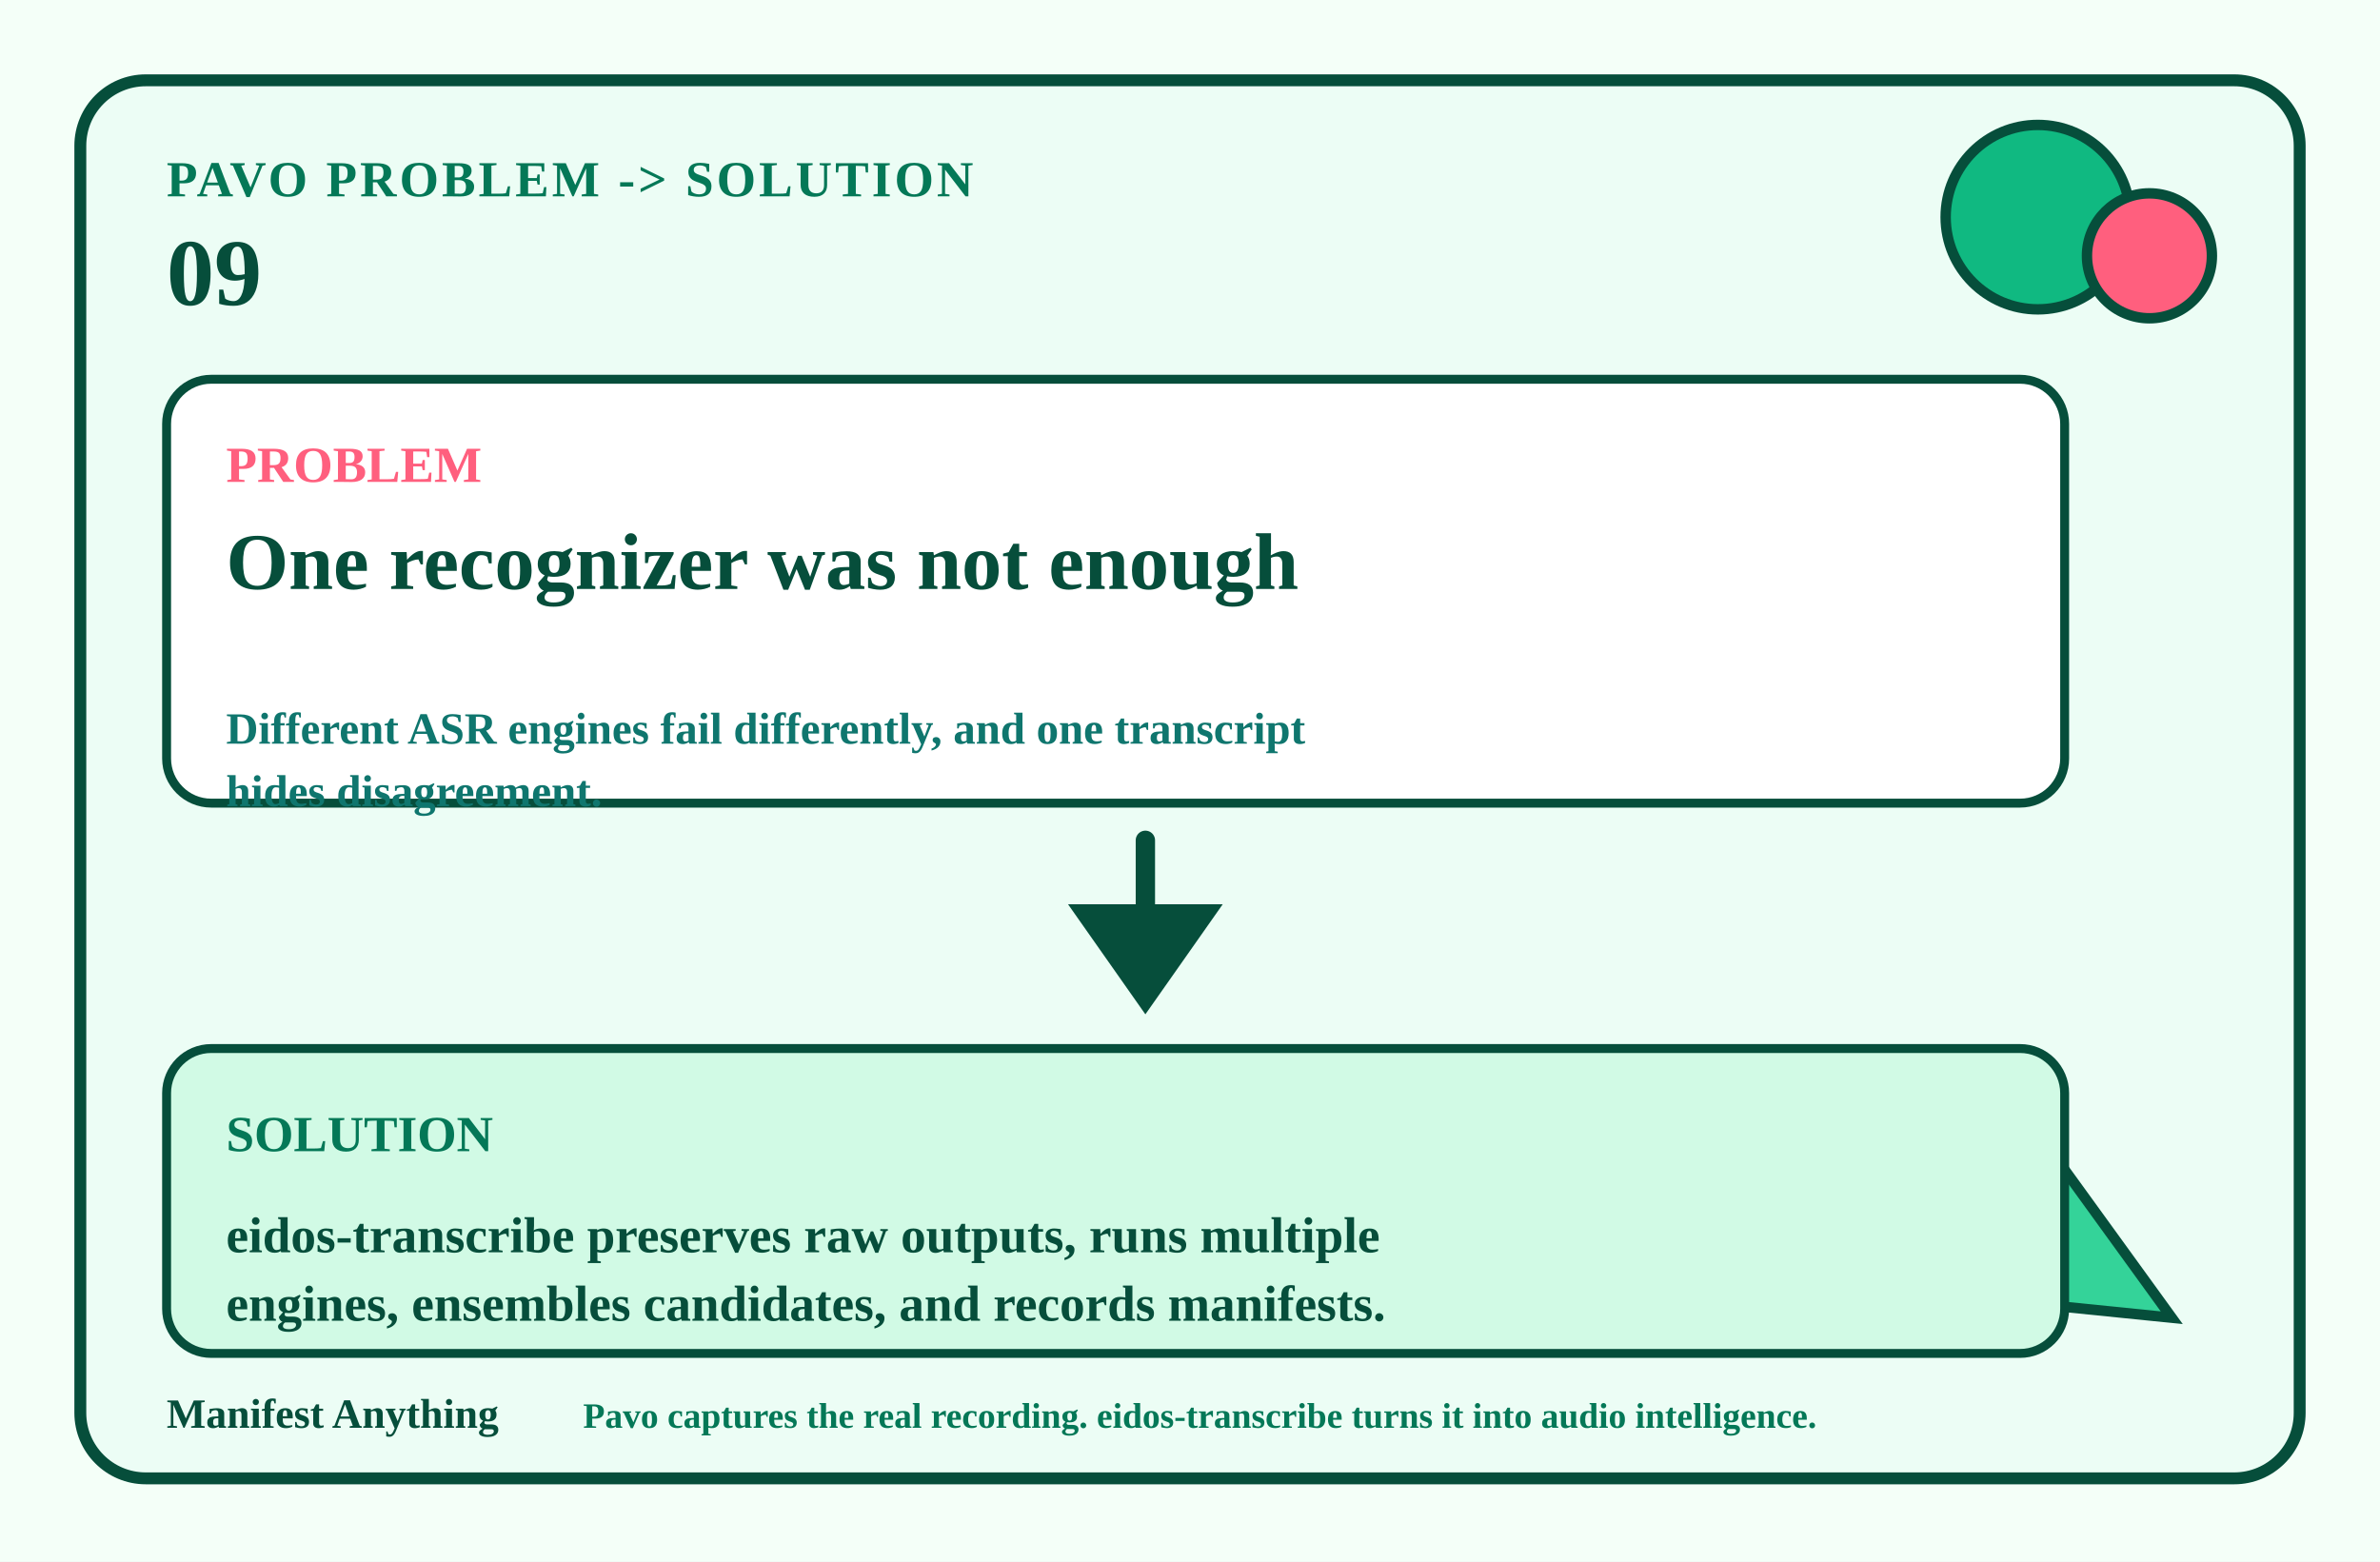
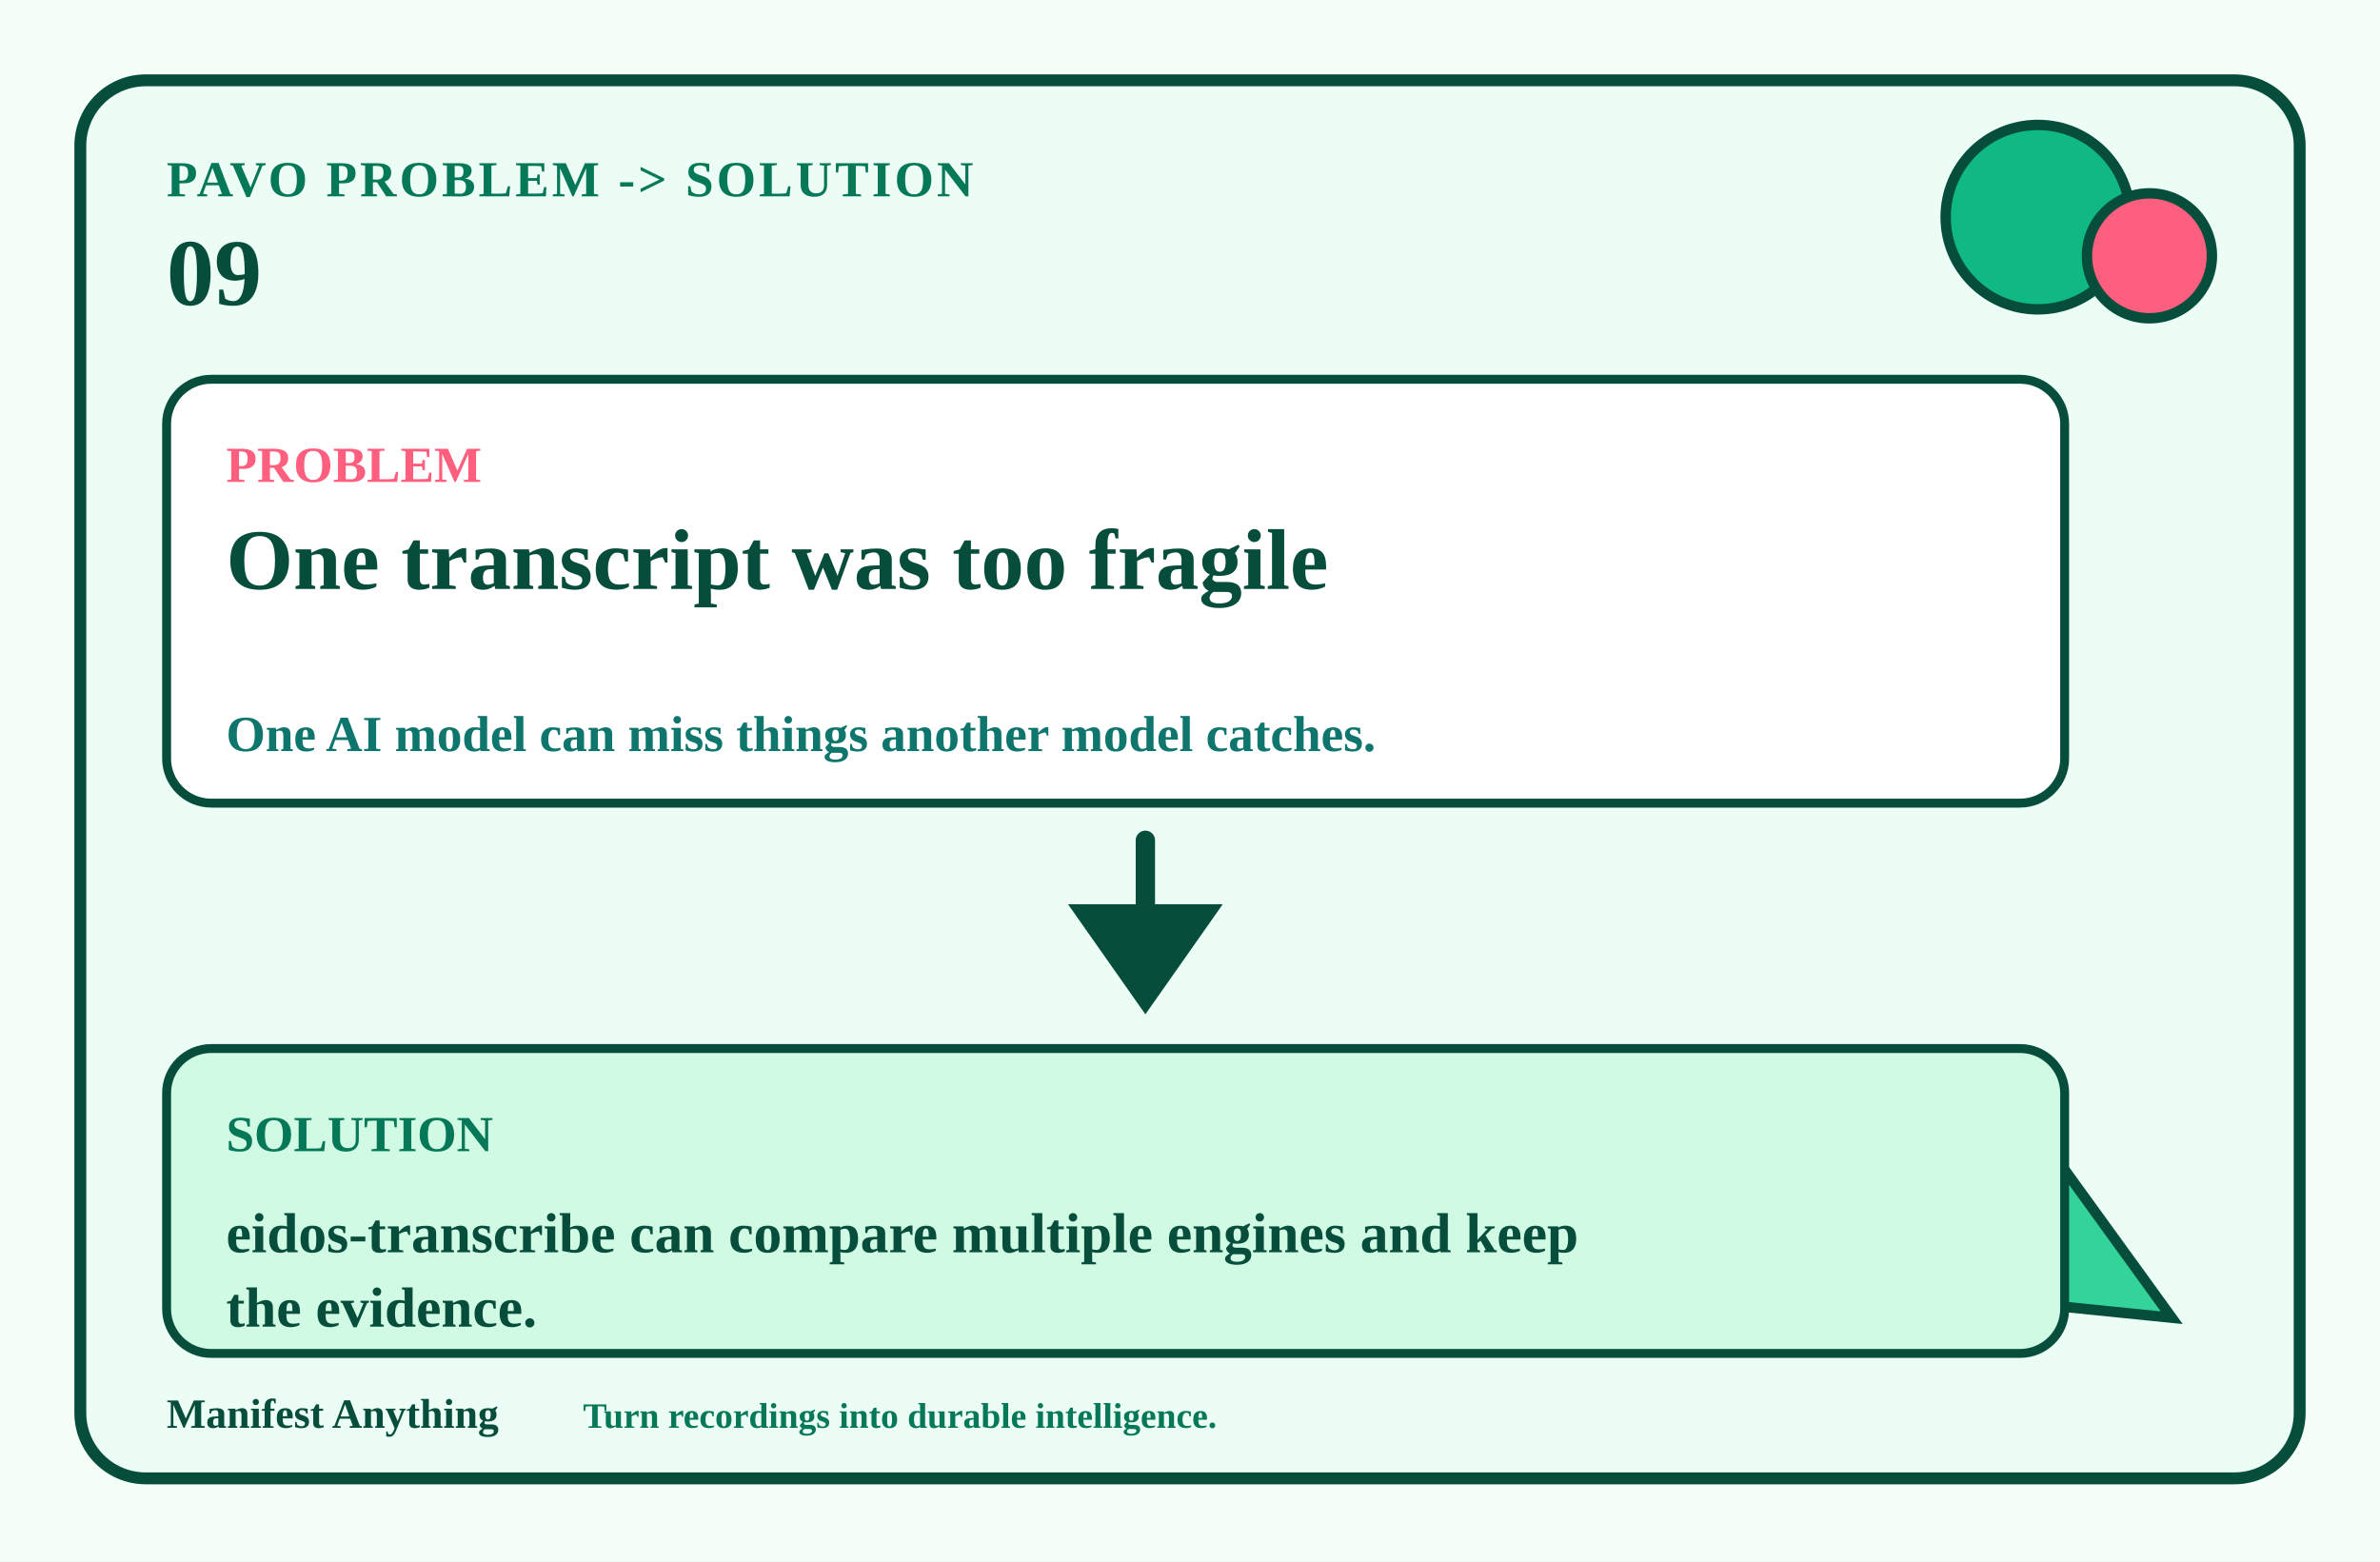
<svg xmlns="http://www.w3.org/2000/svg" width="1600" height="1050" viewBox="0 0 1600 1050" role="img" aria-labelledby="title desc">
  <rect width="1600" height="1050" fill="#f4fff8" />
  <rect x="54" y="54" width="1492" height="940" rx="44" fill="#ecfdf5" stroke="#064e3b" stroke-width="8" />
  <circle cx="1370" cy="146" r="62" fill="#10b981" stroke="#064e3b" stroke-width="7" />
  <circle cx="1445" cy="172" r="42" fill="#ff5f7e" stroke="#064e3b" stroke-width="7" />
  <polygon points="1302,870 1376,770 1460,886" fill="#34d399" stroke="#064e3b" stroke-width="7" />
  <text x="112" y="132" font-size="34" font-weight="800" fill="#047857" letter-spacing="2">PAVO PROBLEM -&gt; SOLUTION</text>
  <text x="112" y="205" font-size="64" font-weight="900" fill="#064e3b">09</text>
  <rect x="112" y="255" width="1276" height="285" rx="30" fill="#ffffff" stroke="#064e3b" stroke-width="6" />
  <text x="152" y="324" font-size="34" font-weight="900" fill="#ff5f7e">PROBLEM</text>
-   <text x="152" y="396" font-size="54" font-weight="900" fill="#064e3b">One recognizer was not enough</text>
-   <text x="152" y="500" font-size="30" font-weight="650" fill="#0f766e">Different ASR engines fail differently, and one transcript</text>
-   <text x="152" y="542" font-size="30" font-weight="650" fill="#0f766e">hides disagreement.</text>
+   <text x="152" y="396" font-size="58" font-weight="900" fill="#064e3b">One transcript was too fragile</text>
+   <text x="152" y="505" font-size="34" font-weight="650" fill="#0f766e">One AI model can miss things another model catches.</text>
  <path d="M770 565 V620" stroke="#064e3b" stroke-width="13" stroke-linecap="round" />
  <path d="M718 608 L770 682 L822 608 Z" fill="#064e3b" />
  <rect x="112" y="705" width="1276" height="205" rx="30" fill="#d1fae5" stroke="#064e3b" stroke-width="6" />
  <text x="152" y="774" font-size="34" font-weight="900" fill="#047857">SOLUTION</text>
-   <text x="152" y="842" font-size="34" font-weight="800" fill="#064e3b">eidos-transcribe preserves raw outputs, runs multiple</text>
-   <text x="152" y="888" font-size="34" font-weight="800" fill="#064e3b">engines, ensembles candidates, and records manifests.</text>
+   <text x="152" y="842" font-size="38" font-weight="800" fill="#064e3b">eidos-transcribe can compare multiple engines and keep</text>
+   <text x="152" y="892" font-size="38" font-weight="800" fill="#064e3b">the evidence.</text>
  <text x="112" y="960" font-size="28" font-weight="800" fill="#064e3b">Manifest Anything</text>
-   <text x="392" y="960" font-size="24" font-weight="650" fill="#047857">Pavo captures the real recording. eidos-transcribe turns it into audio intelligence.</text>
+   <text x="392" y="960" font-size="24" font-weight="650" fill="#047857">Turn recordings into durable intelligence.</text>
</svg>
